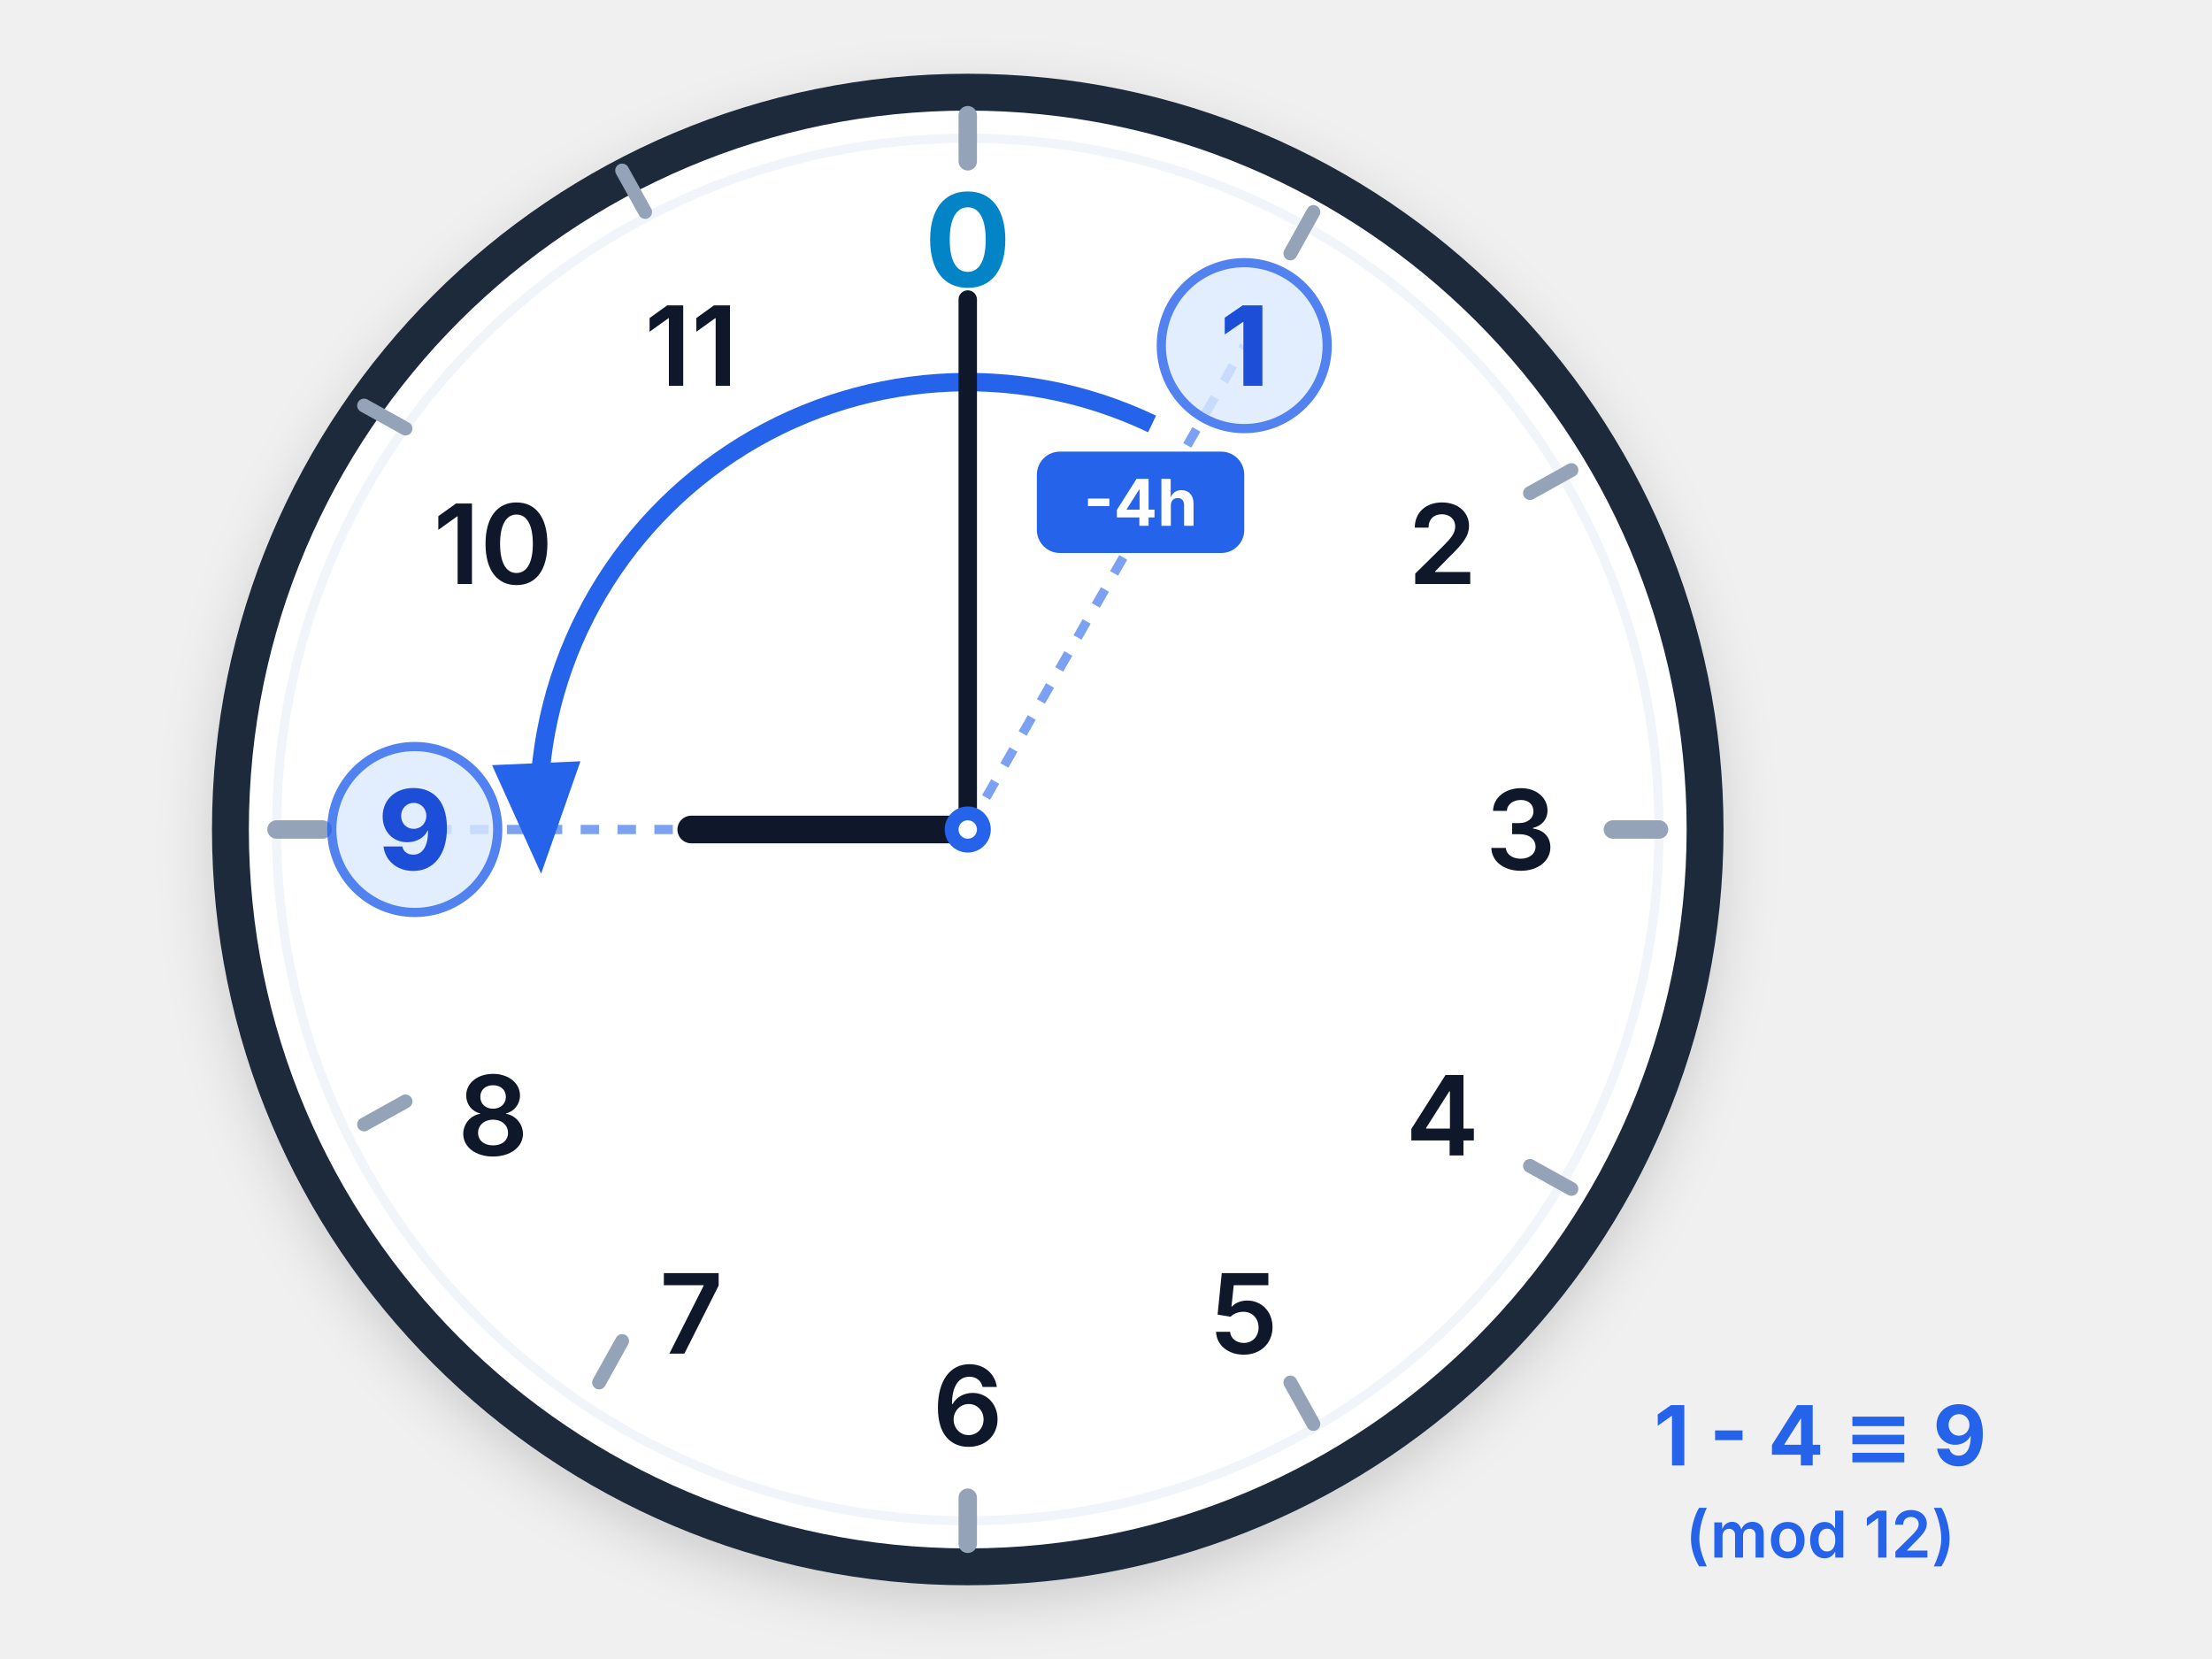
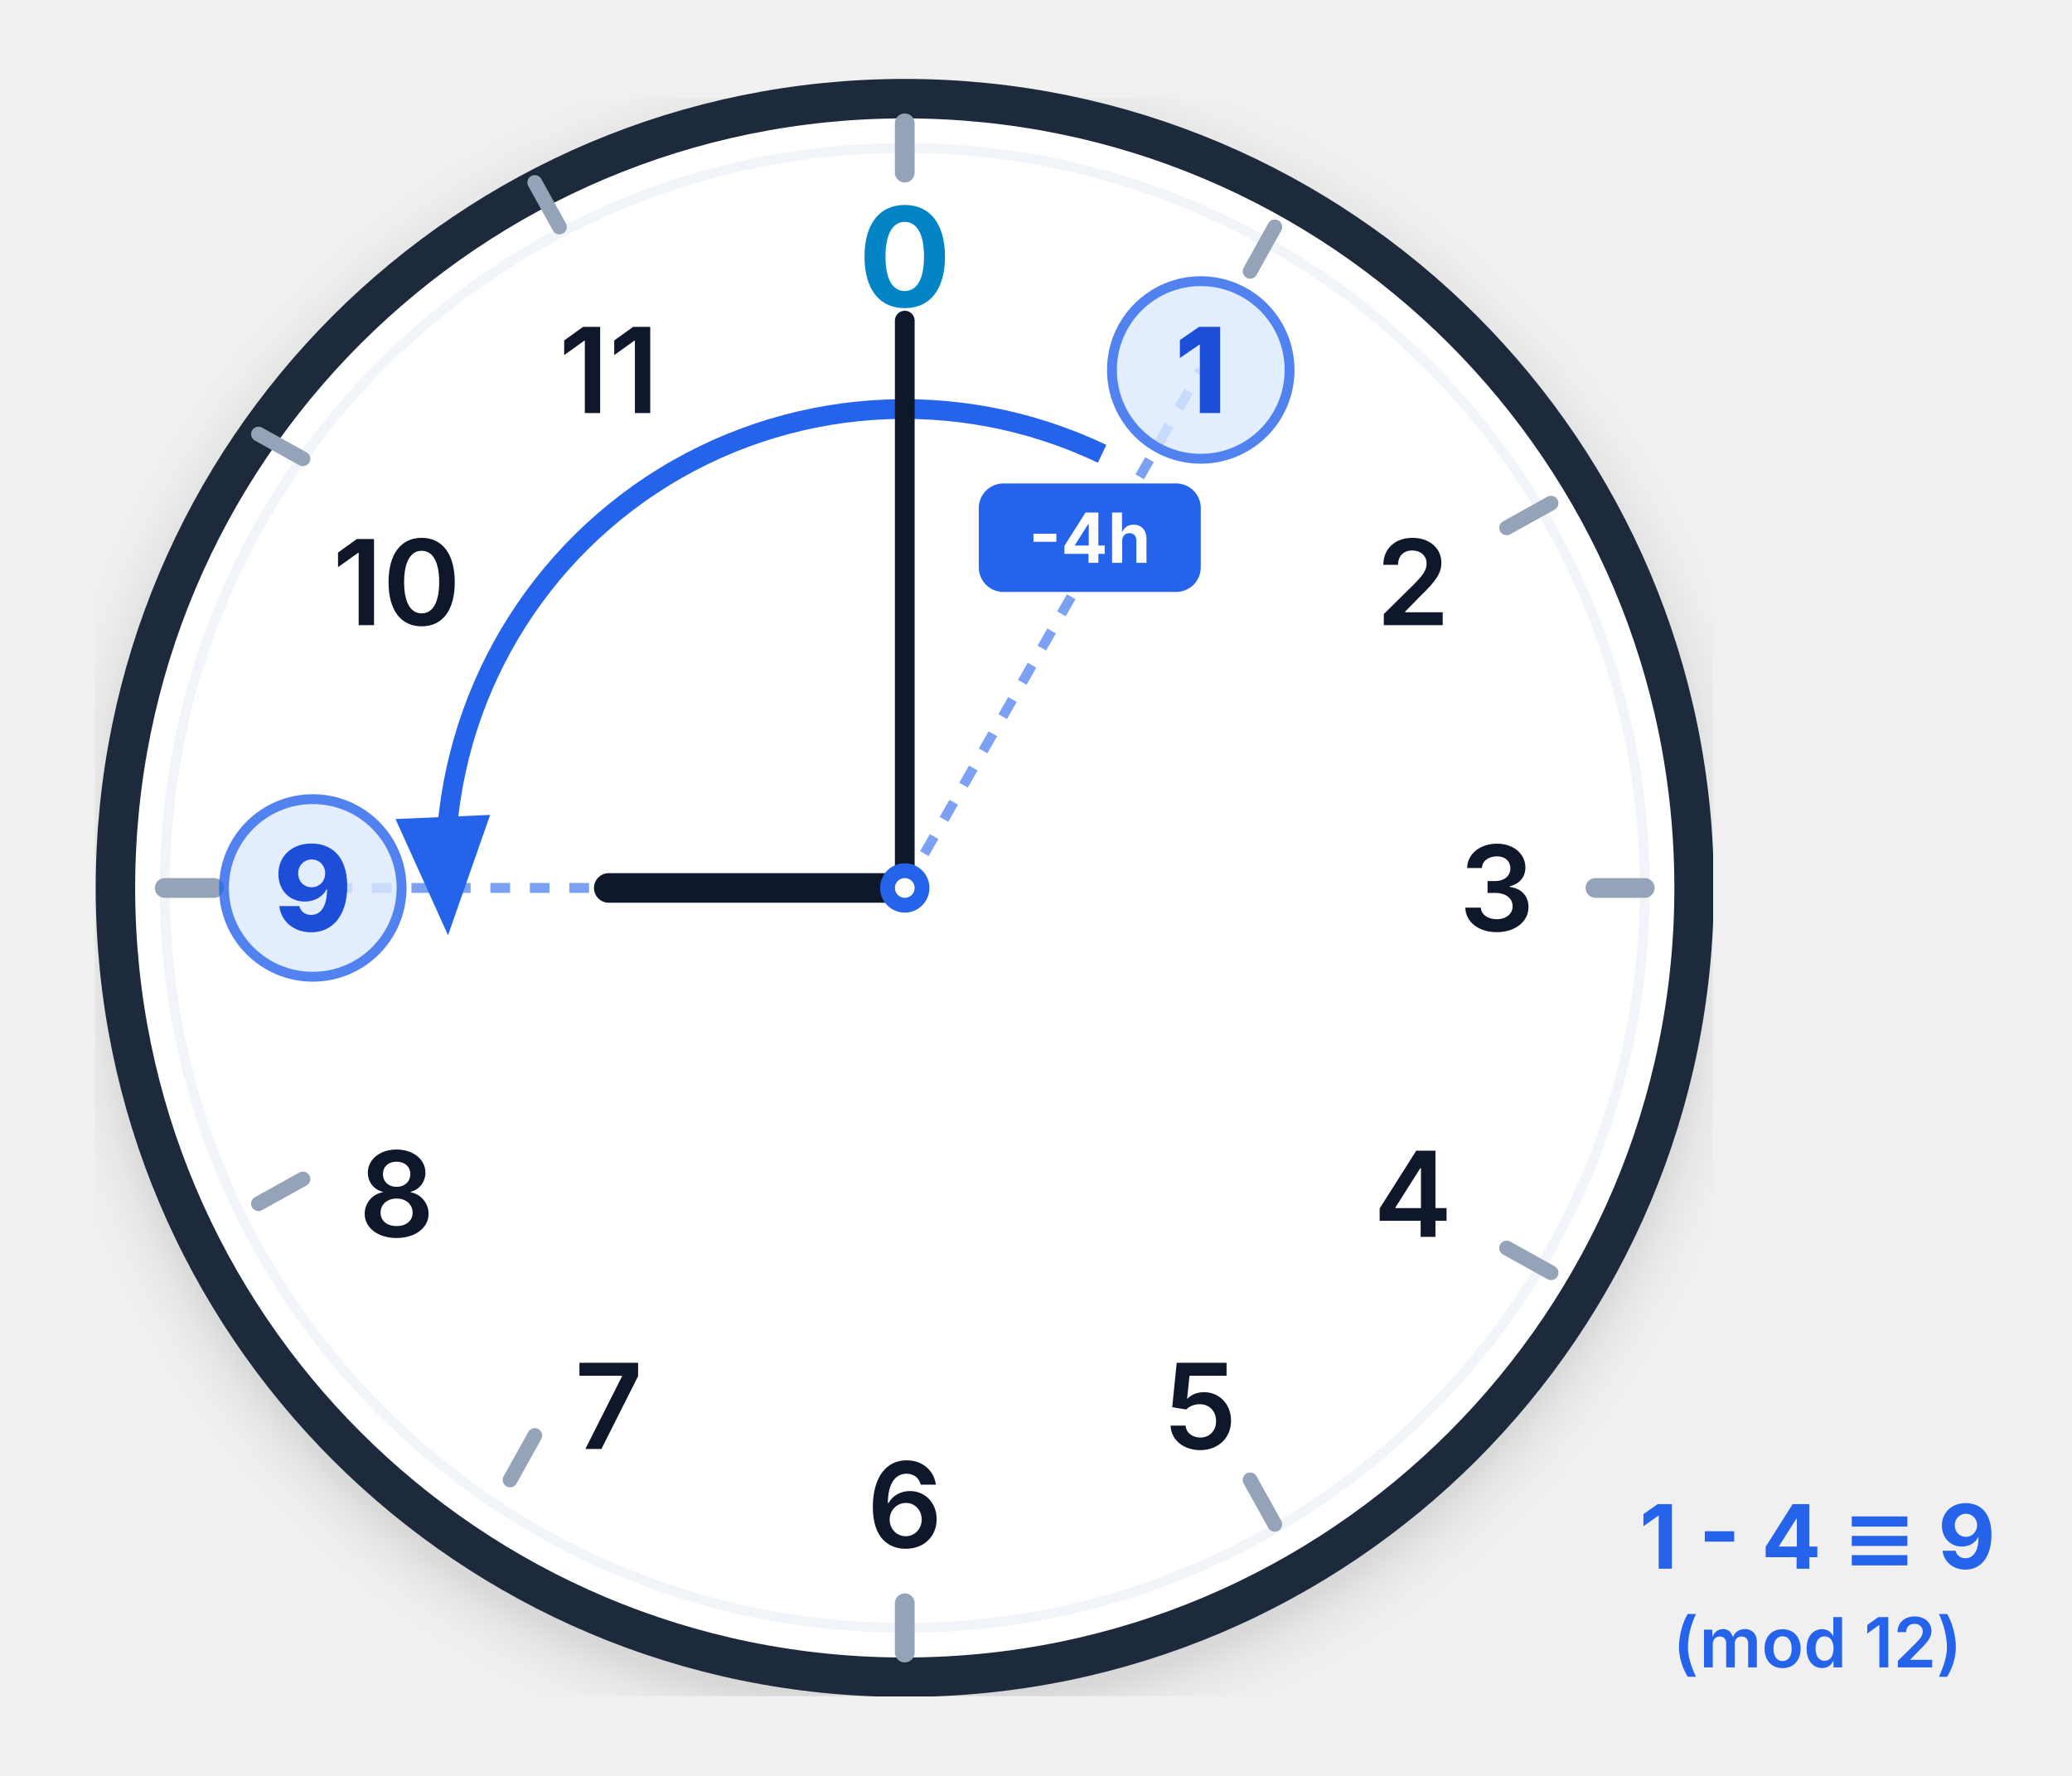
- <svg xmlns="http://www.w3.org/2000/svg" viewBox="0 0 480 360" width="100%" height="100%">
+ <svg xmlns="http://www.w3.org/2000/svg" width="420" height="360" version="1.1" viewBox="0 0 420 360">
  <defs>
-     <filter id="a" x="-20%" y="-20%" width="140%" height="140%">
-       <feDropShadow dx="0" dy="4" stdDeviation="6" flood-color="#000" flood-opacity=".15" />
+     <filter id="a" x="-.013" y="-.013" width="1.025" height="1.025">
+       <feDropShadow dx="0" dy="4" flood-opacity=".15" stdDeviation="6" />
    </filter>
-     <marker id="b" viewBox="0 0 10 10" refX="6" refY="5" markerWidth="6" markerHeight="6" orient="auto-start-reverse">
-       <path d="M0 1l10 4L0 9z" fill="#2563eb" />
+     <marker id="b" markerHeight="6" markerWidth="6" orient="auto-start-reverse" refX="6" refY="5" viewBox="0 0 10 10">
+       <path d="m0 1 10 4-10 4z" fill="#2563eb" />
    </marker>
  </defs>
-   <g transform="translate(10 0)">
-     <circle cx="200" cy="180" r="160" fill="#fff" stroke="#1e293b" stroke-width="8" filter="url(#a)" />
-     <circle cx="200" cy="180" r="150" fill="none" stroke="#f1f5f9" stroke-width="2" />
-     <g stroke="#94a3b8" stroke-linecap="round">
-       <path d="M200 25v10m0 300v-10M350 180h-10M50 180h10" stroke-width="4" />
+   <g transform="translate(-26.601)">
+     <circle cx="210" cy="180" r="160" fill="#fff" filter="url(#a)" stroke="#1e293b" stroke-width="8" />
+     <circle cx="210" cy="180" r="150" fill="none" stroke="#f1f5f9" stroke-width="2" />
+     <g transform="translate(10)" stroke="#94a3b8" stroke-linecap="round">
+       <path d="m200 25v10m0 300v-10m150-145h-10m-290 0h10" stroke-width="4" />
      <path d="m275 46-5 9m61 47-9 5m9 151-9-5m-47 56-5-9m-150 0 5-9m-56-47 9-5m-9-151 9 5m47-56 5 9" stroke-width="3" />
    </g>
-     <path d="m200 180 60-105M200 180H80" stroke="#2563eb" stroke-width="2" stroke-dasharray="4 4" opacity=".6" />
-     <path d="M240 92a93 93 0 0 0-133 88" fill="none" stroke="#2563eb" stroke-width="4" marker-end="url(#b)" />
-     <circle cx="260" cy="75" r="18" fill="#dbeafe" stroke="#2563eb" stroke-width="2" opacity=".8" />
-     <circle cx="80" cy="180" r="18" fill="#dbeafe" stroke="#2563eb" stroke-width="2" opacity=".8" />
-     <g font-family="system-ui,-apple-system,sans-serif" font-weight="600" font-size="24" text-anchor="middle" dominant-baseline="central" fill="#0f172a">
-       <text x="200" y="52" font-size="28" font-weight="700" fill="#0284c7">0</text>
+     <g stroke="#2563eb">
+       <path d="m210 180 60-105m-60 105h-120" opacity=".6" stroke-dasharray="4, 4" stroke-width="2" />
+       <path d="m250 92a93 93 0 0 0-133 88" fill="none" marker-end="url(#b)" stroke-width="4" />
+       <circle cx="270" cy="75" r="18" fill="#dbeafe" opacity=".8" stroke-width="2" />
+       <circle cx="90" cy="180" r="18" fill="#dbeafe" opacity=".8" stroke-width="2" />
+     </g>
+     <g transform="translate(10)" dominant-baseline="central" fill="#0f172a" font-family="system-ui, '-apple-system', sans-serif" font-size="24px" font-weight="600" text-anchor="middle">
+       <text x="200" y="52" fill="#0284c7" font-size="28px" font-weight="700">0</text>
      <text x="260" y="75" fill="#1d4ed8" font-weight="800">1</text>
      <text x="303" y="118">2</text>
      <text x="320" y="180">3</text>
      <text x="303" y="242">4</text>
      <text x="260" y="285">5</text>
      <text x="200" y="305">6</text>
      <text x="140" y="285">7</text>
      <text x="97" y="242">8</text>
      <text x="80" y="180" fill="#1d4ed8" font-weight="800">9</text>
      <text x="97" y="118">10</text>
      <text x="140" y="75">11</text>
    </g>
-     <rect x="215" y="98" width="45" height="22" rx="5" fill="#2563eb" />
-     <text x="237.5" y="109" font-family="system-ui,-apple-system,sans-serif" font-size="14" font-weight="700" fill="#fff" text-anchor="middle" dominant-baseline="central">-4h</text>
-     <path d="M200 180H140" stroke="#0f172a" stroke-linecap="round" stroke-width="6" />
-     <path d="M200 180V65" stroke="#0f172a" stroke-linecap="round" stroke-width="4" />
-     <circle cx="200" cy="180" r="5" fill="#2563eb" />
-     <circle cx="200" cy="180" r="2" fill="#fff" />
+     <rect x="225" y="98" width="45" height="22" rx="5" fill="#2563eb" />
+     <text x="247.5" y="109" dominant-baseline="central" fill="#ffffff" font-family="system-ui, '-apple-system', sans-serif" font-size="14px" font-weight="700" text-anchor="middle">-4h</text>
+     <path d="m210 180h-60" stroke="#0f172a" stroke-linecap="round" stroke-width="6" />
+     <path d="m210 180v-115" stroke="#0f172a" stroke-linecap="round" stroke-width="4" />
+     <circle cx="210" cy="180" r="5" fill="#2563eb" />
+     <circle cx="210" cy="180" r="2" fill="#fff" />
+     <text x="395" y="318" fill="#2563eb" font-family="system-ui, '-apple-system', sans-serif" font-size="18px" font-weight="700" text-anchor="middle">1 - 4 ≡ 9</text>
+     <text x="395" y="338" fill="#2563eb" font-family="system-ui, '-apple-system', sans-serif" font-size="14px" font-weight="600" text-anchor="middle">(mod 12)</text>
  </g>
-   <text x="395" y="318" font-family="system-ui,-apple-system,sans-serif" font-size="18" font-weight="700" fill="#2563eb" text-anchor="middle">1 - 4 ≡ 9</text>
-   <text x="395" y="338" font-family="system-ui,-apple-system,sans-serif" font-size="14" font-weight="600" fill="#2563eb" text-anchor="middle">(mod 12)</text>
</svg>
